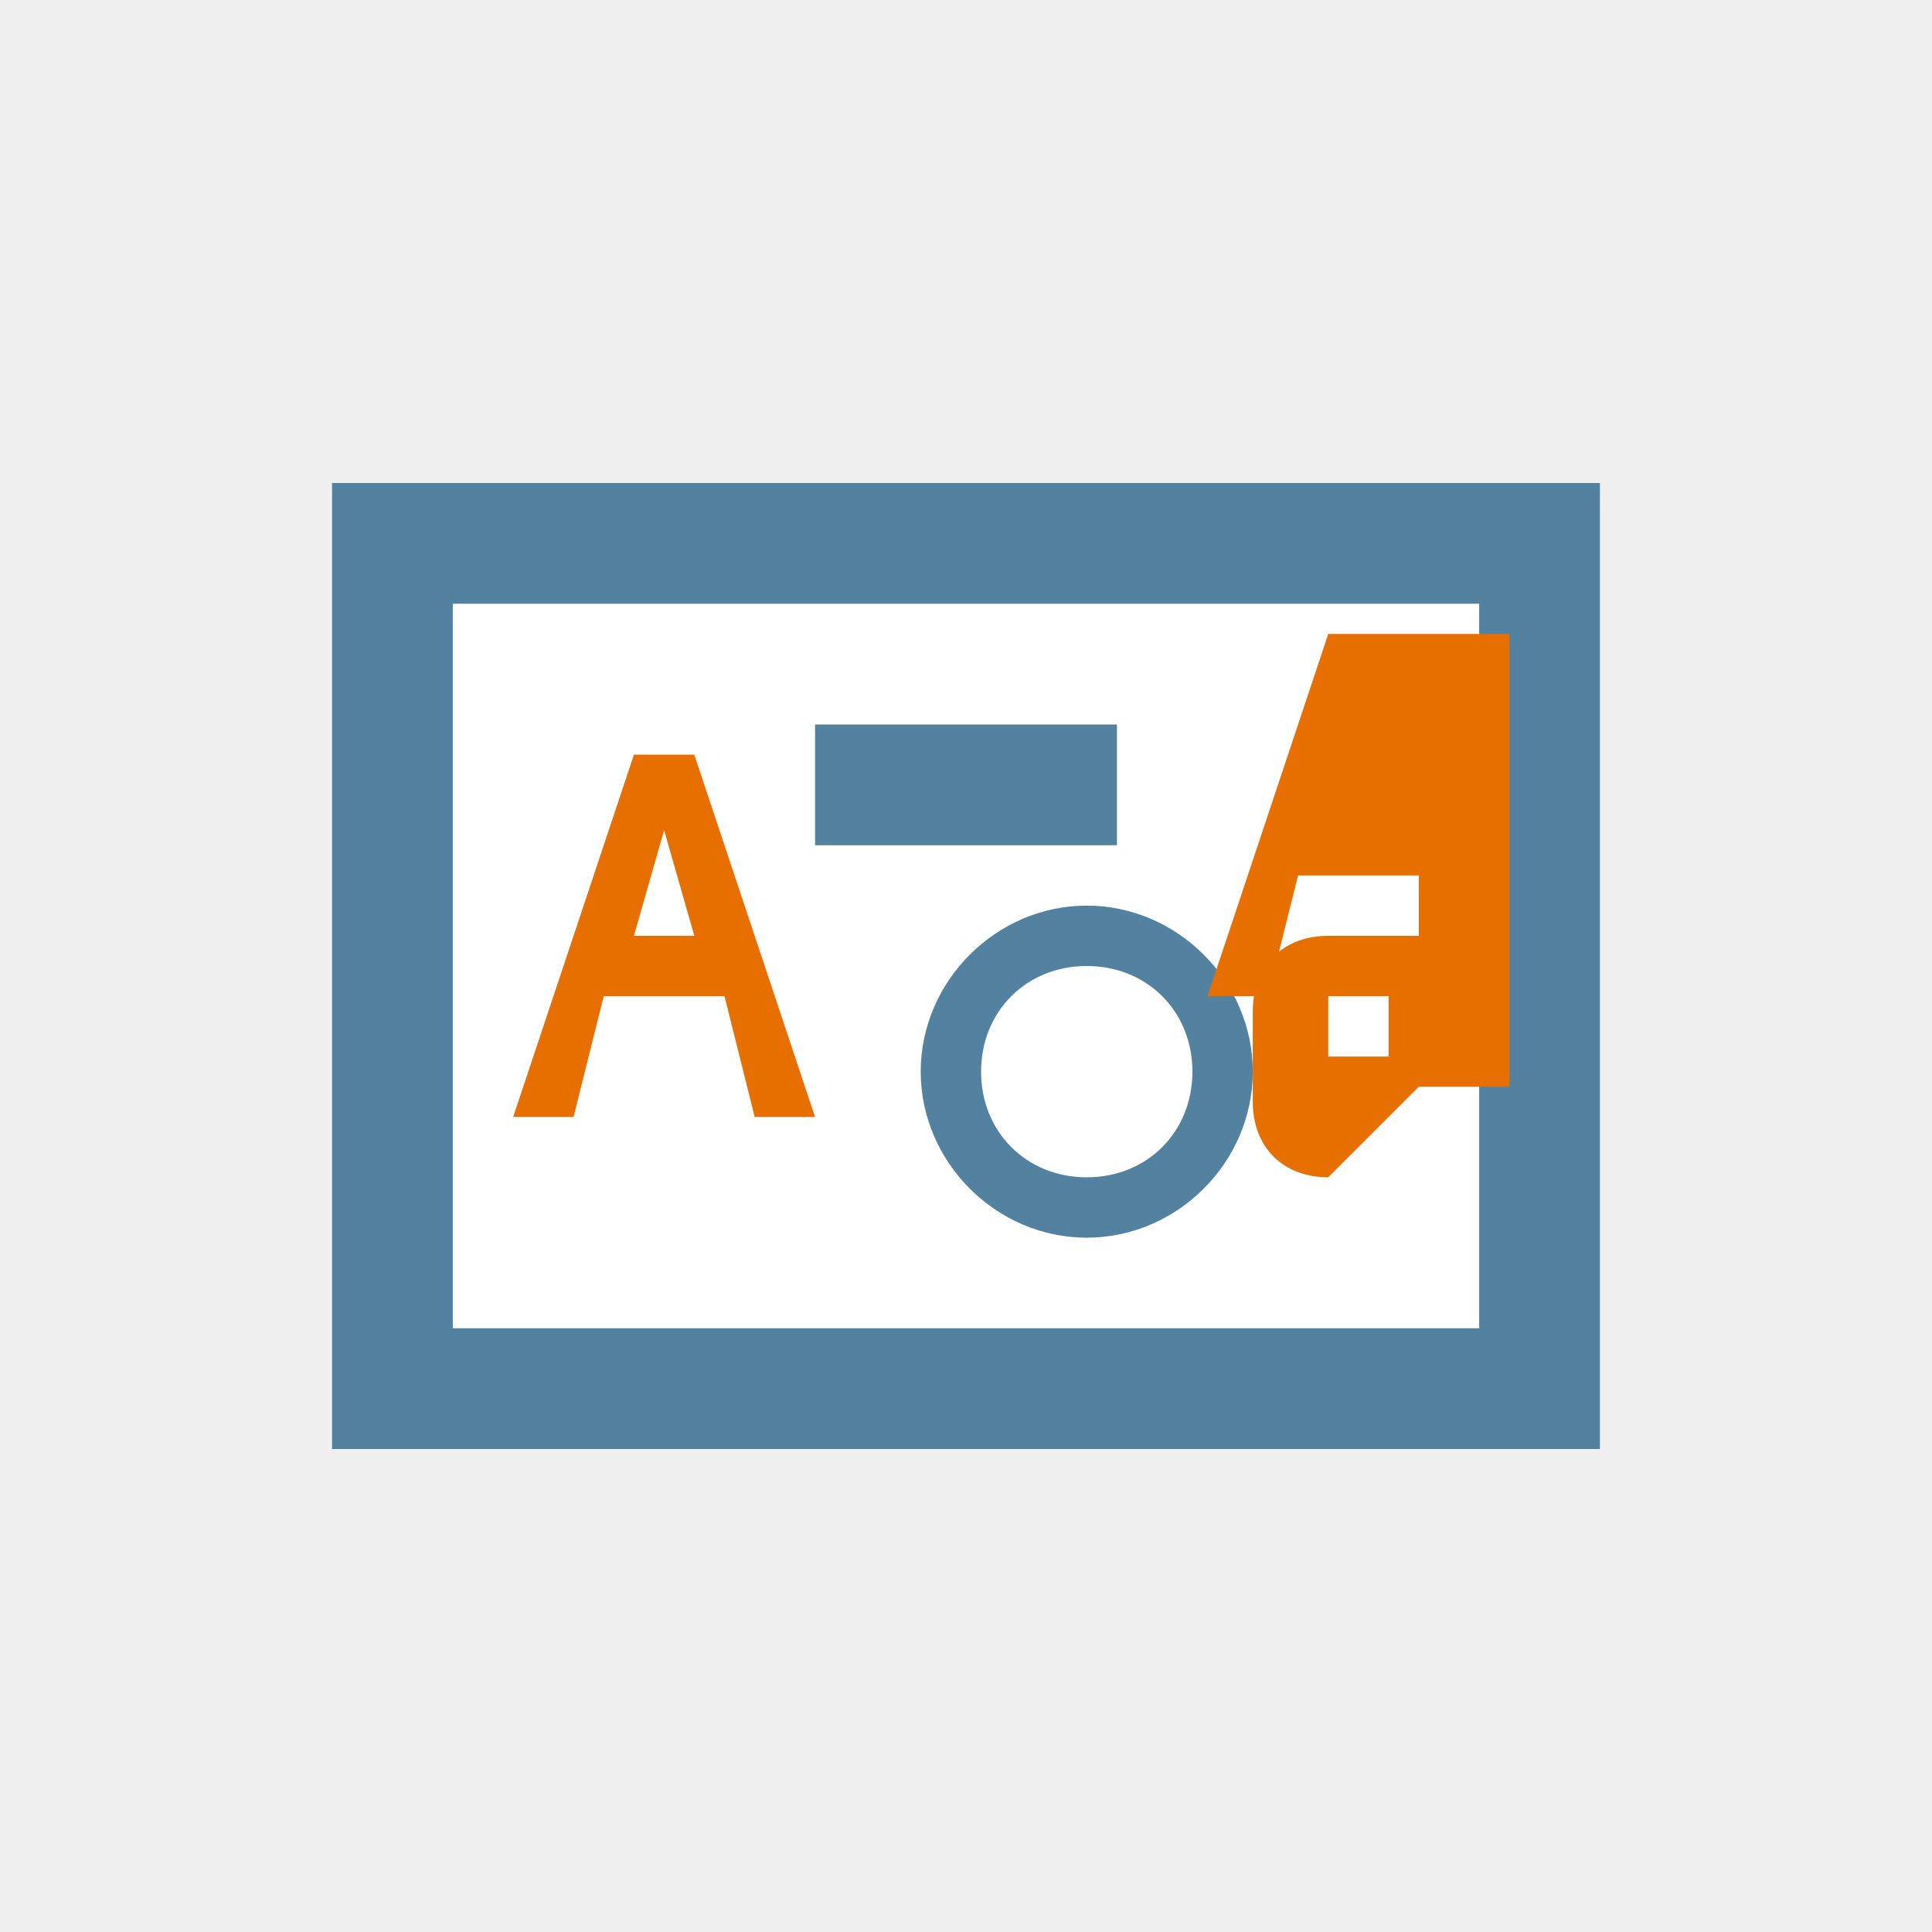
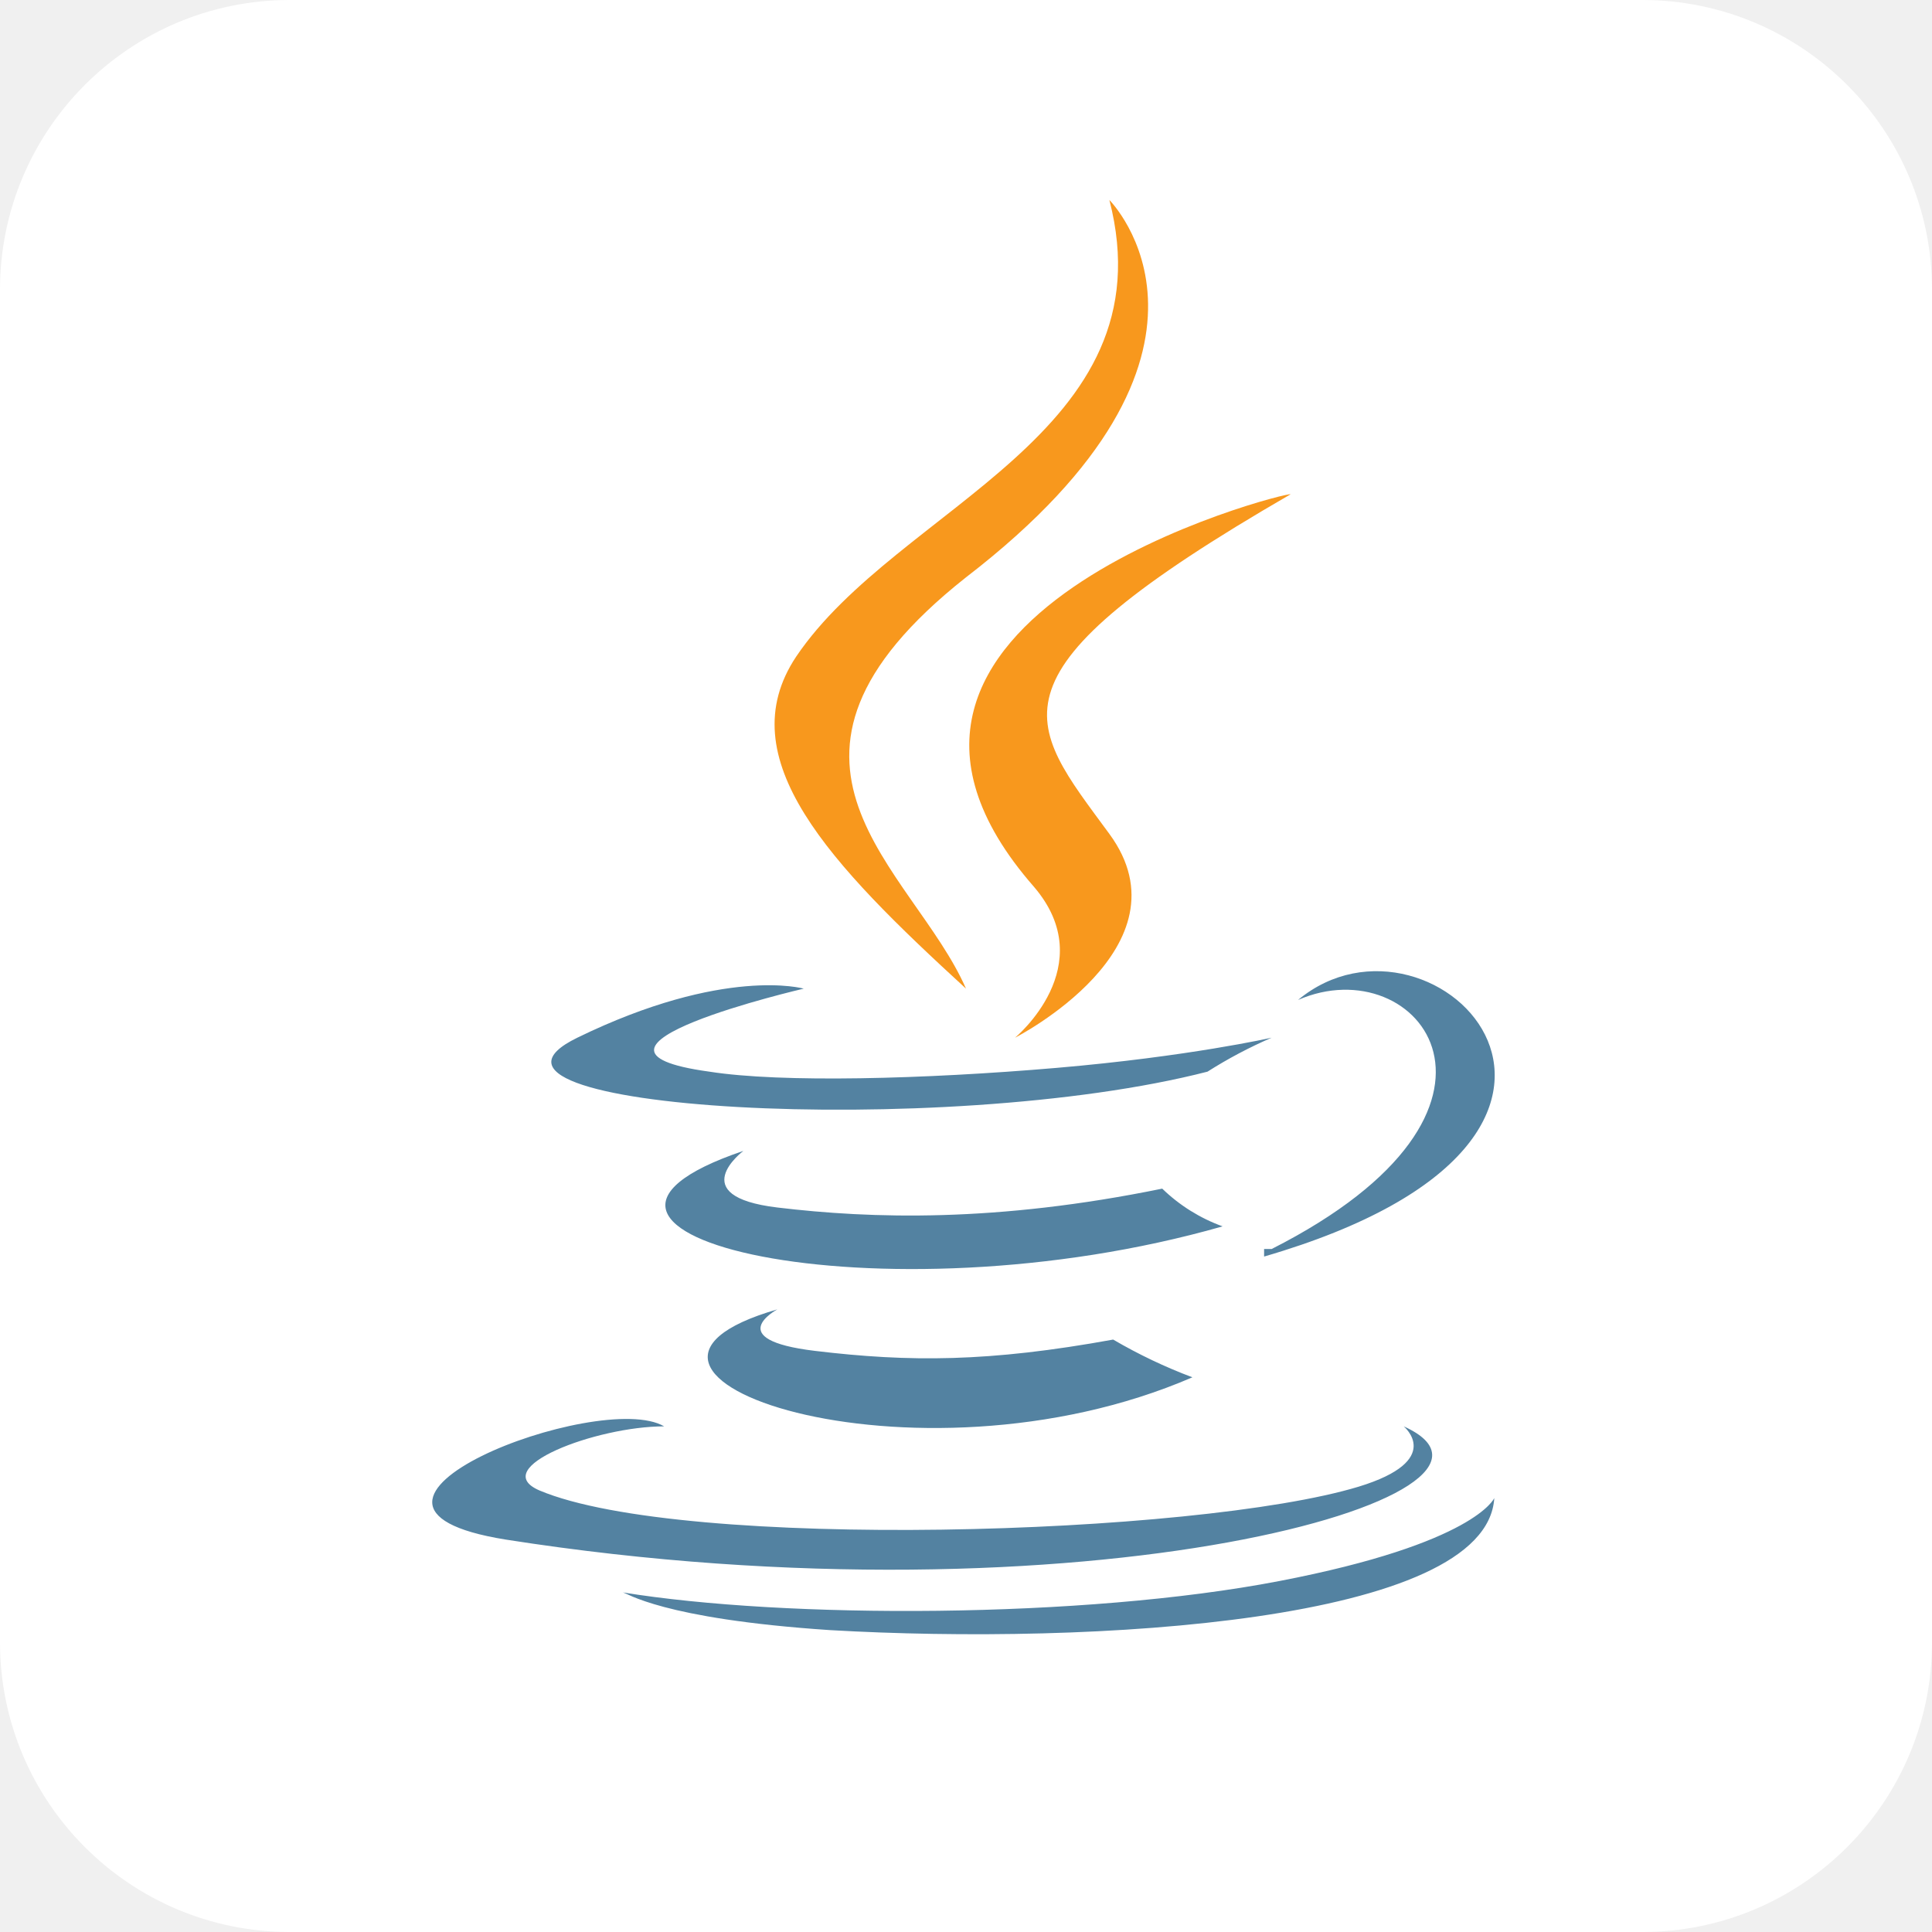
- <svg xmlns="http://www.w3.org/2000/svg" viewBox="0 0 128 128">
-   <path fill="#5382a1" d="M106 32v64H22V32h84z" />
-   <path fill="#fff" d="M30 40h68v48H30z" />
-   <path fill="#5382a1" d="M72 82c-6 0-11-5-11-11s5-11 11-11 11 5 11 11-5 11-11 11zm0-18c-4 0-7 3-7 7s3 7 7 7 7-3 7-7-3-7-7-7z" />
-   <path fill="#e76f00" d="M48 66h-8l-2 8h-4l8-24h4l8 24h-4zm-6-4h4l-2-7zm46 16c-3 0-5-2-5-5v-6c0-3 2-5 5-5h6v-4h-8l-2 8h-4l8-24h12v30h-6zm0-8h4v-4h-4z" />
-   <path fill="#5382a1" d="M54 48h20v8H54z" />
+ <svg xmlns="http://www.w3.org/2000/svg" aria-label="Java" role="img" viewBox="0 0 512 512" fill="none">
+   <rect width="512" height="512" rx="15%" fill="#ffffff" />
+   <path d="M274 235c18 21-5 40-5 40s47-24 25-54-35-42 48-90C342 130 211 163 274 235M294 53s40 40-38 100c-62 49-14 77 0 109-36-33-63-61-45-88C238 134 310 115 294 53" fill="#f8981d" />
+   <path d="M206 347s-15 8 10 11 46 3 79-3a137 137 0 0 0 21 10C242 397 147 364 206 347m-9-42s-16 12 9 15 58 4 102-5a45 45 0 0 0 16 10C233 351 132 327 197 305m175 73s11 9-12 16c-43 13-179 17-217 1-14-6 15-17 33-17-17-10-98 21-42 30C287 432 412 396 372 378M213 262s-69 16-25 22c19 3 57 2 92-1s57-8 57-8a122 122 0 0 0-17 9c-70 18-206 10-167-9S213 262 213 262m124 69c73-37 39-80 7-66 36-30 101 36-9 68v-2M220 432c69 4 174-2 176-35 0 0-5 12-57 22s-131 10-174 3C166 422 175 429 220 432" fill="#5382a1" />
</svg>
